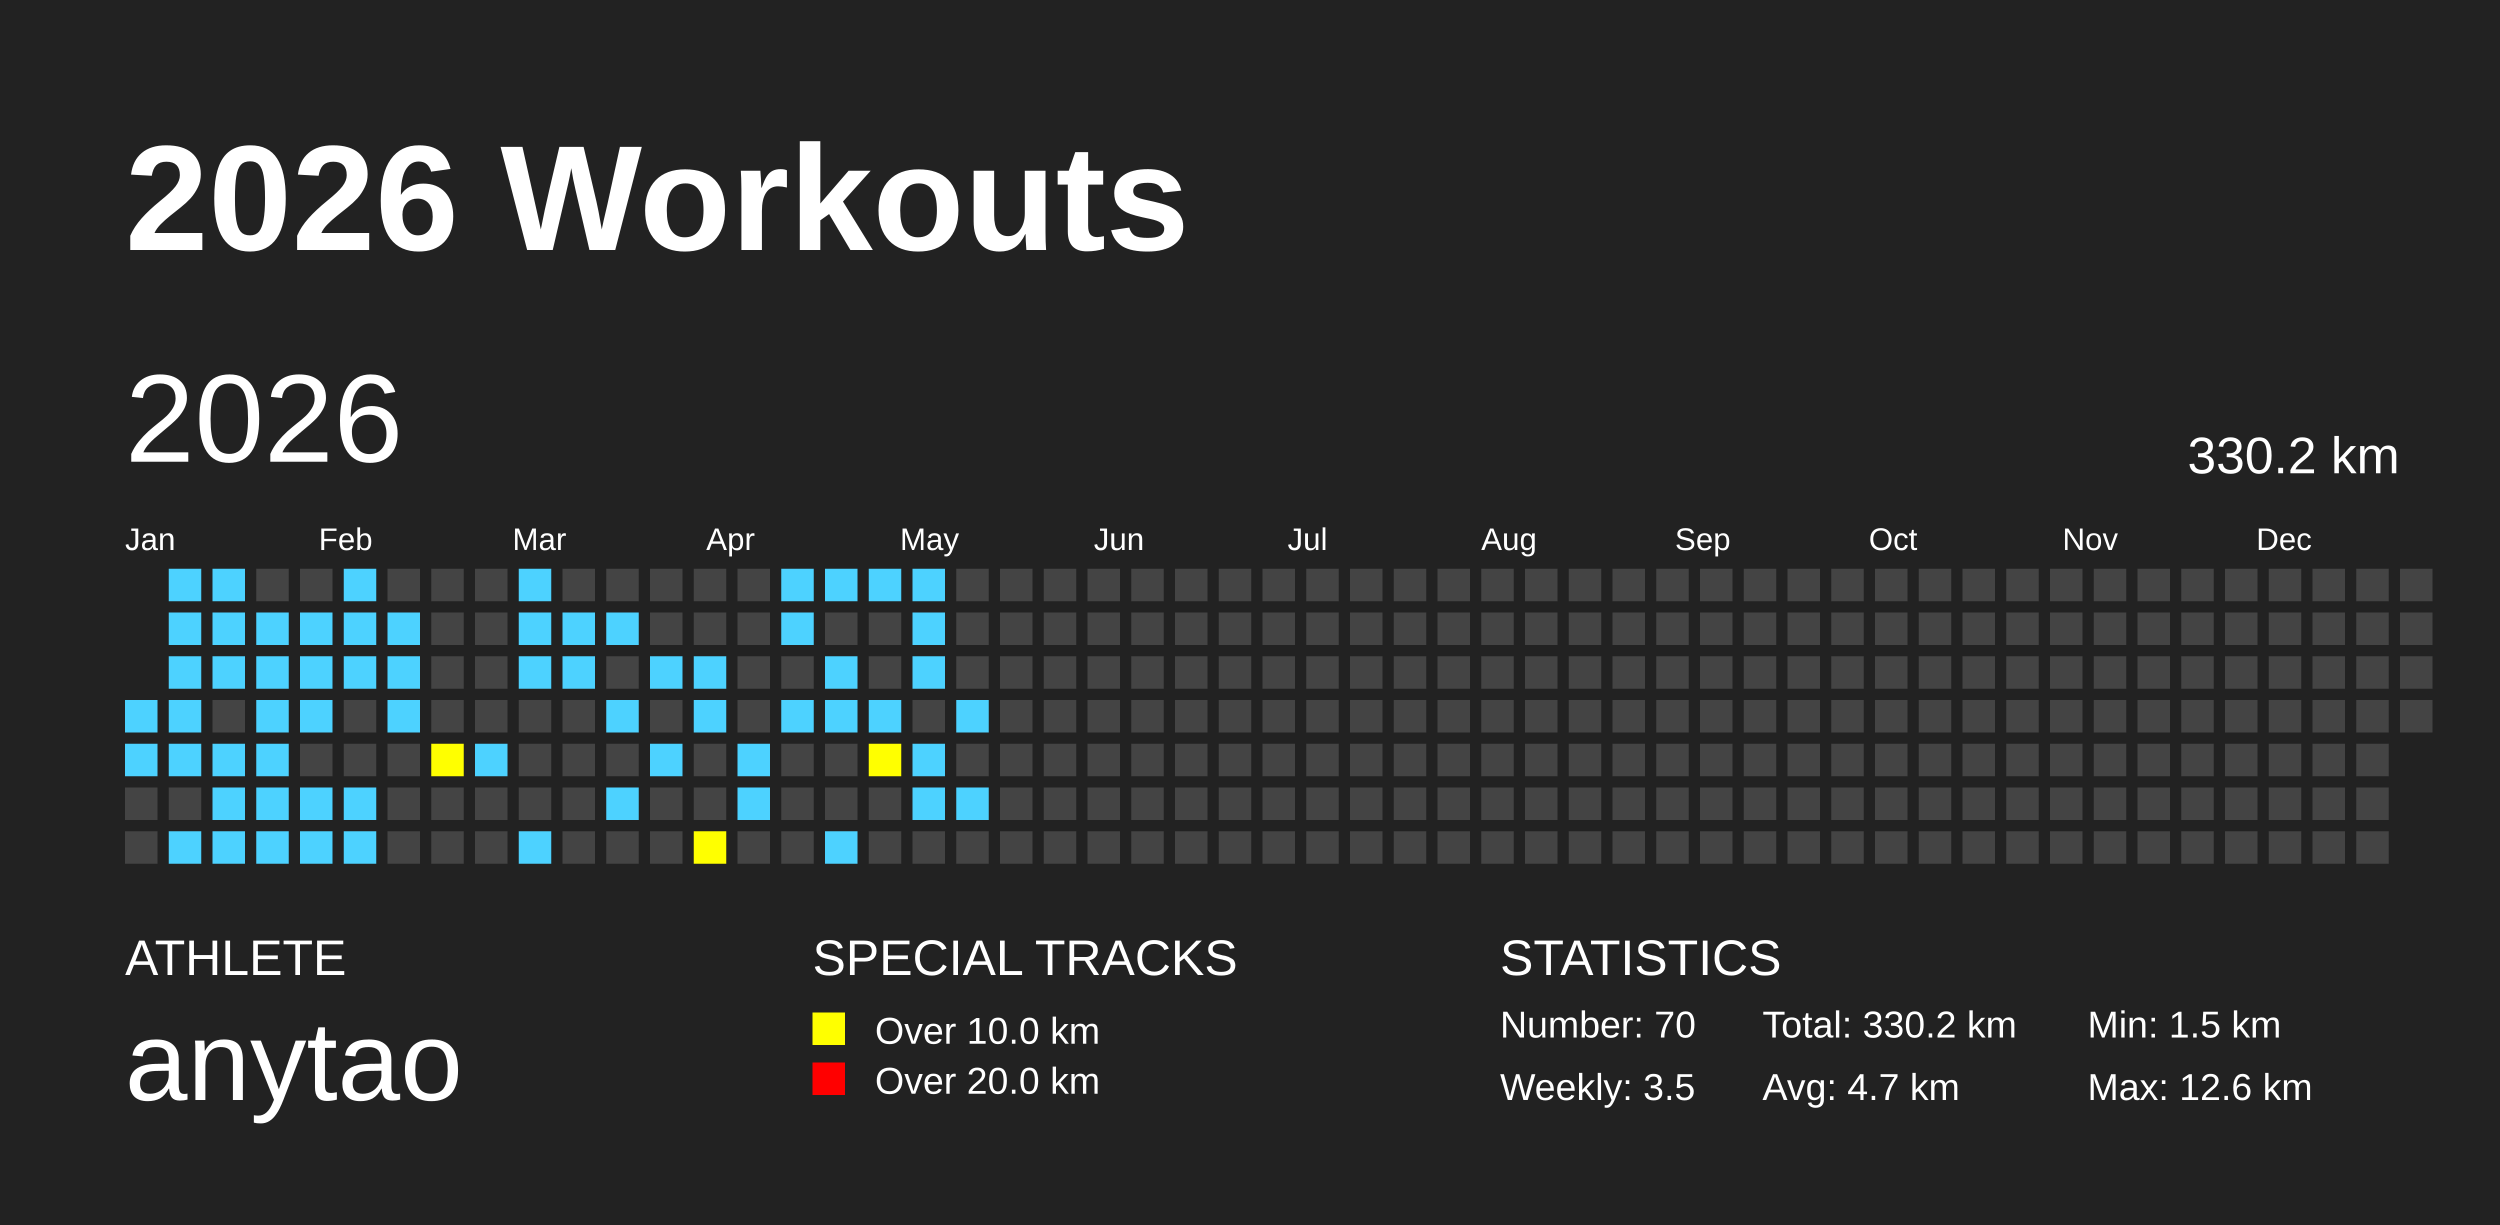
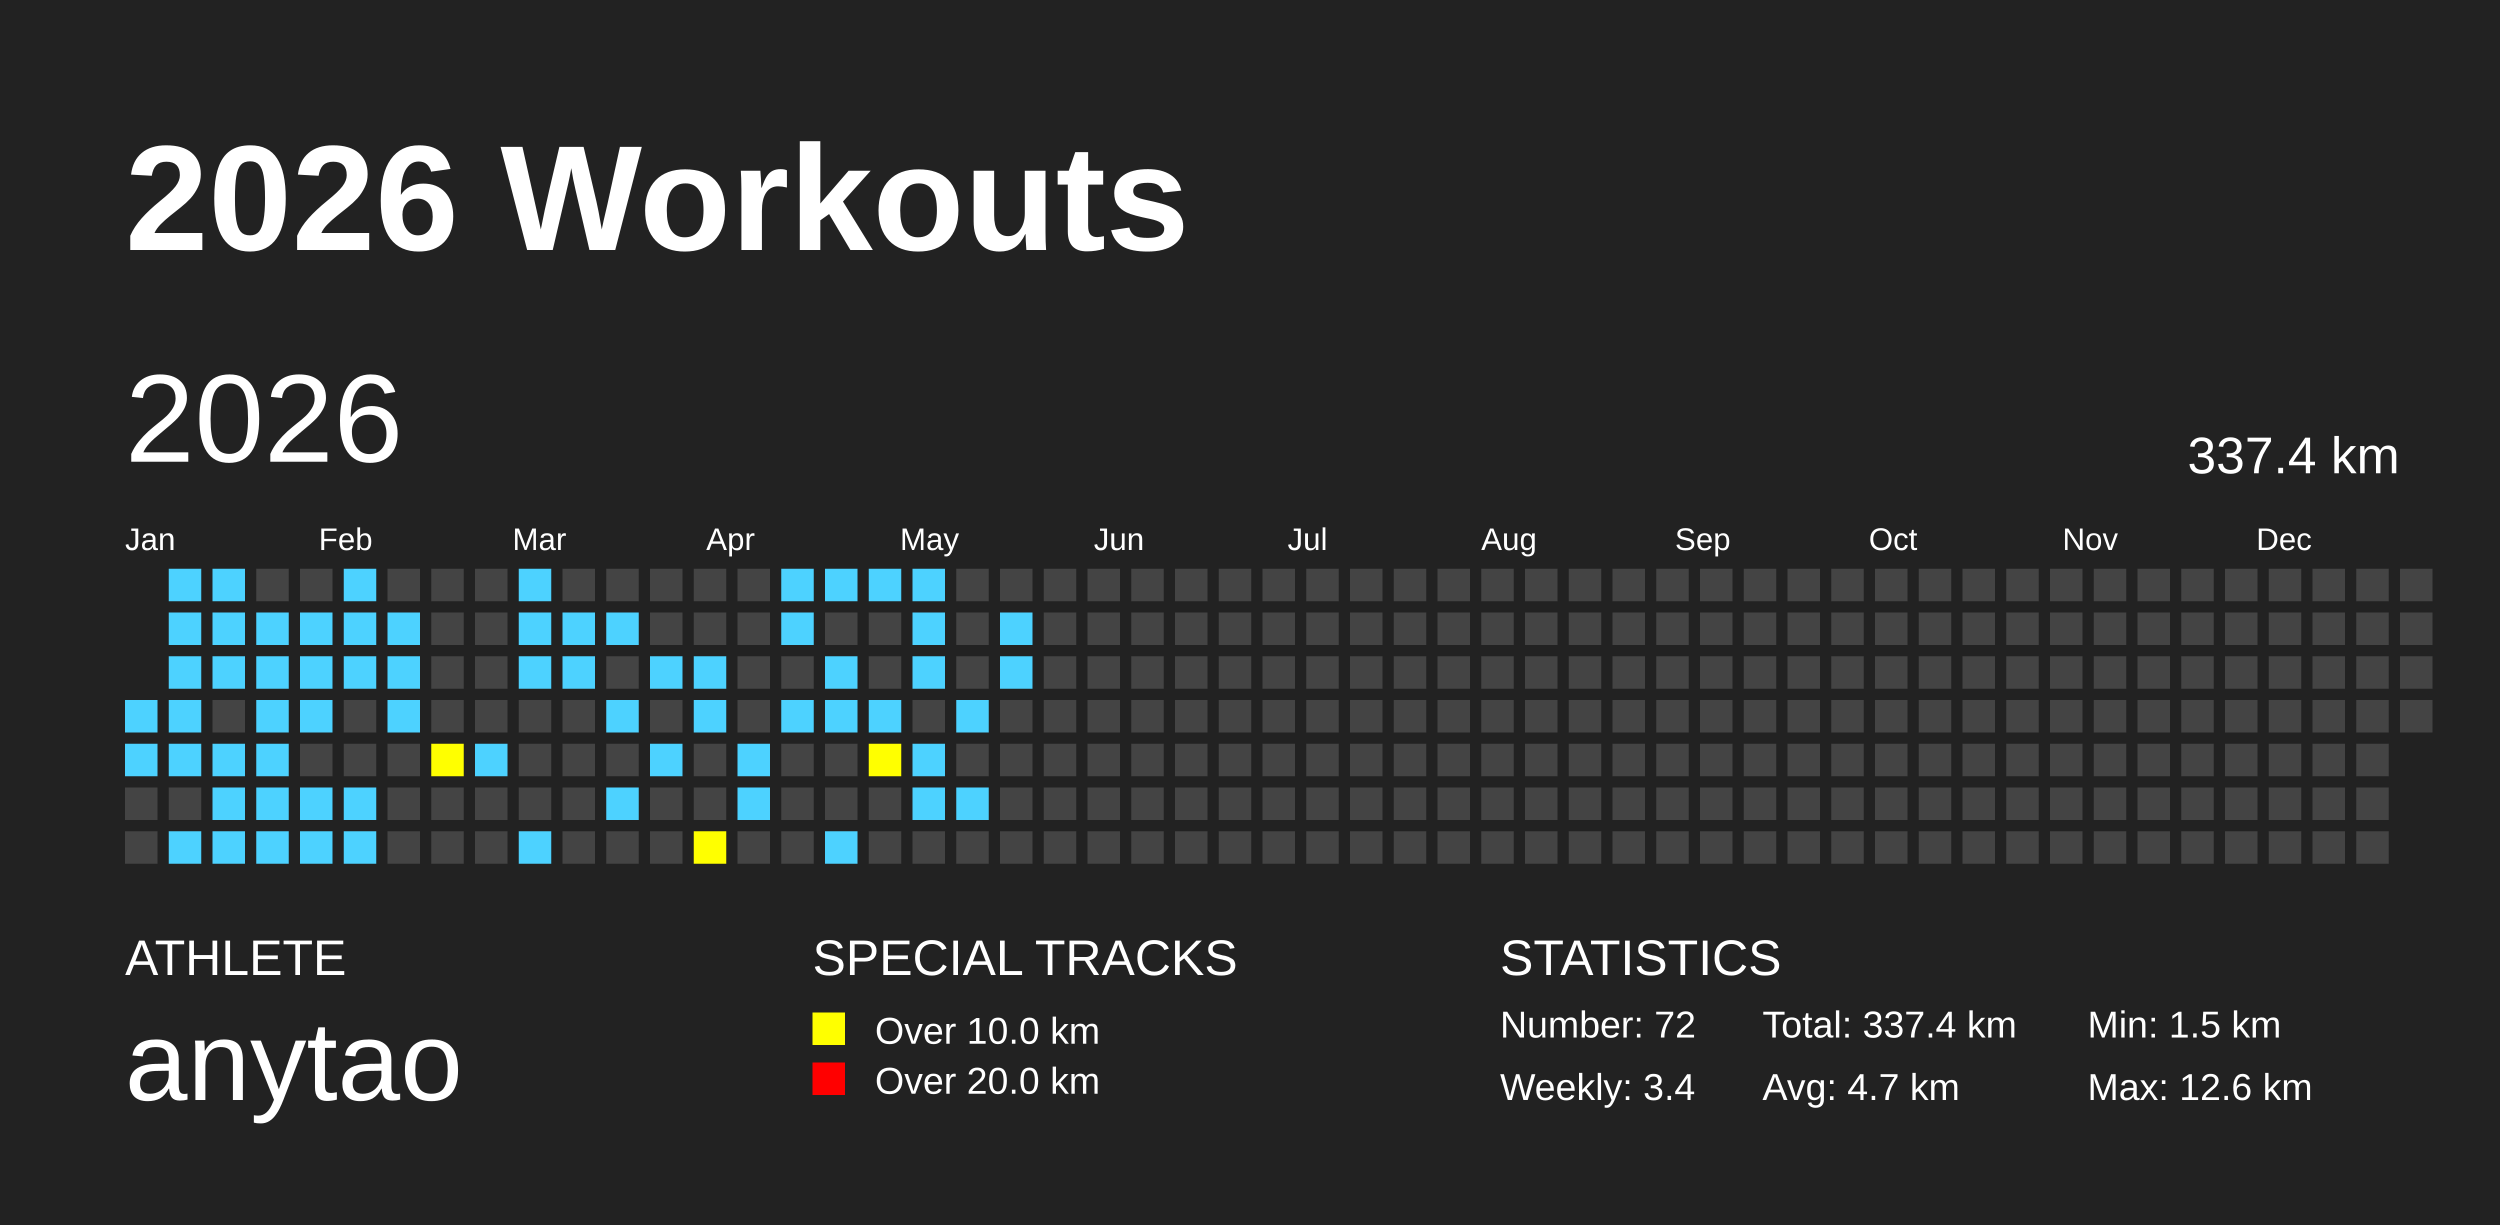
<svg xmlns="http://www.w3.org/2000/svg" baseProfile="full" height="98mm" version="1.1" viewBox="0,0,200,98" width="200mm">
  <defs />
  <rect fill="#222222" height="98" width="200" x="0" y="0" />
  <text fill="#FFFFFF" style="font-size:12px; font-family:Arial; font-weight:bold;" x="10" y="20">2026 Workouts</text>
  <text fill="#FFFFFF" style="font-size:4px; font-family:Arial" x="10" y="78">ATHLETE</text>
  <text fill="#FFFFFF" style="font-size:9px; font-family:Arial" x="10" y="88">anytao</text>
  <text fill="#FFFFFF" style="font-size:4px; font-family:Arial" x="65" y="78">SPECIAL TRACKS</text>
  <rect fill="yellow" height="2.6" width="2.6" x="65" y="81" />
  <text fill="#FFFFFF" style="font-size:3px; font-family:Arial" x="70" y="83.5">Over 10.0 km</text>
  <rect fill="red" height="2.6" width="2.6" x="65" y="85" />
  <text fill="#FFFFFF" style="font-size:3px; font-family:Arial" x="70" y="87.5">Over 20.0 km</text>
  <text fill="#FFFFFF" style="font-size:4px; font-family:Arial" x="120" y="78">STATISTICS</text>
-   <text fill="#FFFFFF" style="font-size:3px; font-family:Arial" x="120" y="83">Number: 70</text>
-   <text fill="#FFFFFF" style="font-size:3px; font-family:Arial" x="120" y="88">Weekly: 3.5</text>
-   <text fill="#FFFFFF" style="font-size:3px; font-family:Arial" x="141" y="83">Total: 330.2 km</text>
+   <text fill="#FFFFFF" style="font-size:3px; font-family:Arial" x="120" y="83">Number: 72</text>
+   <text fill="#FFFFFF" style="font-size:3px; font-family:Arial" x="120" y="88">Weekly: 3.4</text>
+   <text fill="#FFFFFF" style="font-size:3px; font-family:Arial" x="141" y="83">Total: 337.4 km</text>
  <text fill="#FFFFFF" style="font-size:3px; font-family:Arial" x="141" y="88">Avg: 4.7 km</text>
  <text fill="#FFFFFF" style="font-size:3px; font-family:Arial" x="167" y="83">Min: 1.5 km</text>
  <text fill="#FFFFFF" style="font-size:3px; font-family:Arial" x="167" y="88">Max: 12.6 km</text>
  <text dominant-baseline="hanging" fill="#FFFFFF" style="font-size:10.0px; font-family:Arial;" x="10" y="30">2026</text>
-   <text dominant-baseline="hanging" fill="#FFFFFF" style="font-size:4.125px; font-family:Arial;" x="175" y="35">330.2 km</text>
+   <text dominant-baseline="hanging" fill="#FFFFFF" style="font-size:4.125px; font-family:Arial;" x="175" y="35">337.4 km</text>
  <text fill="#FFFFFF" style="font-size:2.5px; font-family:Arial" x="10.0" y="44">Jan</text>
  <text fill="#FFFFFF" style="font-size:2.5px; font-family:Arial" x="25.5" y="44">Feb</text>
  <text fill="#FFFFFF" style="font-size:2.5px; font-family:Arial" x="41.0" y="44">Mar</text>
  <text fill="#FFFFFF" style="font-size:2.5px; font-family:Arial" x="56.5" y="44">Apr</text>
  <text fill="#FFFFFF" style="font-size:2.5px; font-family:Arial" x="72.0" y="44">May</text>
  <text fill="#FFFFFF" style="font-size:2.5px; font-family:Arial" x="87.5" y="44">Jun</text>
  <text fill="#FFFFFF" style="font-size:2.5px; font-family:Arial" x="103.0" y="44">Jul</text>
  <text fill="#FFFFFF" style="font-size:2.5px; font-family:Arial" x="118.5" y="44">Aug</text>
  <text fill="#FFFFFF" style="font-size:2.5px; font-family:Arial" x="134.0" y="44">Sep</text>
  <text fill="#FFFFFF" style="font-size:2.5px; font-family:Arial" x="149.5" y="44">Oct</text>
  <text fill="#FFFFFF" style="font-size:2.5px; font-family:Arial" x="165.0" y="44">Nov</text>
  <text fill="#FFFFFF" style="font-size:2.5px; font-family:Arial" x="180.5" y="44">Dec</text>
  <rect fill="#4DD2FF" height="2.6" width="2.6" x="10.0" y="56.0" />
  <rect fill="#4DD2FF" height="2.6" width="2.6" x="10.0" y="59.5" />
  <rect fill="#444444" height="2.6" width="2.6" x="10.0" y="63.0" />
  <rect fill="#444444" height="2.6" width="2.6" x="10.0" y="66.5" />
  <rect fill="#4DD2FF" height="2.6" width="2.6" x="13.5" y="45.5" />
  <rect fill="#4DD2FF" height="2.6" width="2.6" x="13.5" y="49.0" />
  <rect fill="#4DD2FF" height="2.6" width="2.6" x="13.5" y="52.5" />
  <rect fill="#4DD2FF" height="2.6" width="2.6" x="13.5" y="56.0" />
  <rect fill="#4DD2FF" height="2.6" width="2.6" x="13.5" y="59.5" />
  <rect fill="#444444" height="2.6" width="2.6" x="13.5" y="63.0" />
  <rect fill="#4DD2FF" height="2.6" width="2.6" x="13.5" y="66.5" />
  <rect fill="#4DD2FF" height="2.6" width="2.6" x="17.0" y="45.5" />
  <rect fill="#4DD2FF" height="2.6" width="2.6" x="17.0" y="49.0" />
  <rect fill="#4DD2FF" height="2.6" width="2.6" x="17.0" y="52.5" />
  <rect fill="#444444" height="2.6" width="2.6" x="17.0" y="56.0" />
  <rect fill="#4DD2FF" height="2.6" width="2.6" x="17.0" y="59.5" />
  <rect fill="#4DD2FF" height="2.6" width="2.6" x="17.0" y="63.0" />
  <rect fill="#4DD2FF" height="2.6" width="2.6" x="17.0" y="66.5" />
  <rect fill="#444444" height="2.6" width="2.6" x="20.5" y="45.5" />
  <rect fill="#4DD2FF" height="2.6" width="2.6" x="20.5" y="49.0" />
  <rect fill="#4DD2FF" height="2.6" width="2.6" x="20.5" y="52.5" />
  <rect fill="#4DD2FF" height="2.6" width="2.6" x="20.5" y="56.0" />
  <rect fill="#4DD2FF" height="2.6" width="2.6" x="20.5" y="59.5" />
  <rect fill="#4DD2FF" height="2.6" width="2.6" x="20.5" y="63.0" />
  <rect fill="#4DD2FF" height="2.6" width="2.6" x="20.5" y="66.5" />
  <rect fill="#444444" height="2.6" width="2.6" x="24.0" y="45.5" />
  <rect fill="#4DD2FF" height="2.6" width="2.6" x="24.0" y="49.0" />
  <rect fill="#4DD2FF" height="2.6" width="2.6" x="24.0" y="52.5" />
  <rect fill="#4DD2FF" height="2.6" width="2.6" x="24.0" y="56.0" />
  <rect fill="#444444" height="2.6" width="2.6" x="24.0" y="59.5" />
  <rect fill="#4DD2FF" height="2.6" width="2.6" x="24.0" y="63.0" />
  <rect fill="#4DD2FF" height="2.6" width="2.6" x="24.0" y="66.5" />
  <rect fill="#4DD2FF" height="2.6" width="2.6" x="27.5" y="45.5" />
  <rect fill="#4DD2FF" height="2.6" width="2.6" x="27.5" y="49.0" />
  <rect fill="#4DD2FF" height="2.6" width="2.6" x="27.5" y="52.5" />
  <rect fill="#444444" height="2.6" width="2.6" x="27.5" y="56.0" />
  <rect fill="#444444" height="2.6" width="2.6" x="27.5" y="59.5" />
  <rect fill="#4DD2FF" height="2.6" width="2.6" x="27.5" y="63.0" />
  <rect fill="#4DD2FF" height="2.6" width="2.6" x="27.5" y="66.5" />
  <rect fill="#444444" height="2.6" width="2.6" x="31.0" y="45.5" />
  <rect fill="#4DD2FF" height="2.6" width="2.6" x="31.0" y="49.0" />
  <rect fill="#4DD2FF" height="2.6" width="2.6" x="31.0" y="52.5" />
  <rect fill="#4DD2FF" height="2.6" width="2.6" x="31.0" y="56.0" />
  <rect fill="#444444" height="2.6" width="2.6" x="31.0" y="59.5" />
  <rect fill="#444444" height="2.6" width="2.6" x="31.0" y="63.0" />
  <rect fill="#444444" height="2.6" width="2.6" x="31.0" y="66.5" />
  <rect fill="#444444" height="2.6" width="2.6" x="34.5" y="45.5" />
  <rect fill="#444444" height="2.6" width="2.6" x="34.5" y="49.0" />
  <rect fill="#444444" height="2.6" width="2.6" x="34.5" y="52.5" />
  <rect fill="#444444" height="2.6" width="2.6" x="34.5" y="56.0" />
  <rect fill="yellow" height="2.6" width="2.6" x="34.5" y="59.5" />
  <rect fill="#444444" height="2.6" width="2.6" x="34.5" y="63.0" />
  <rect fill="#444444" height="2.6" width="2.6" x="34.5" y="66.5" />
  <rect fill="#444444" height="2.6" width="2.6" x="38.0" y="45.5" />
  <rect fill="#444444" height="2.6" width="2.6" x="38.0" y="49.0" />
  <rect fill="#444444" height="2.6" width="2.6" x="38.0" y="52.5" />
  <rect fill="#444444" height="2.6" width="2.6" x="38.0" y="56.0" />
  <rect fill="#4DD2FF" height="2.6" width="2.6" x="38.0" y="59.5" />
  <rect fill="#444444" height="2.6" width="2.6" x="38.0" y="63.0" />
  <rect fill="#444444" height="2.6" width="2.6" x="38.0" y="66.5" />
  <rect fill="#4DD2FF" height="2.6" width="2.6" x="41.5" y="45.5" />
  <rect fill="#4DD2FF" height="2.6" width="2.6" x="41.5" y="49.0" />
  <rect fill="#4DD2FF" height="2.6" width="2.6" x="41.5" y="52.5" />
  <rect fill="#444444" height="2.6" width="2.6" x="41.5" y="56.0" />
  <rect fill="#444444" height="2.6" width="2.6" x="41.5" y="59.5" />
  <rect fill="#444444" height="2.6" width="2.6" x="41.5" y="63.0" />
  <rect fill="#4DD2FF" height="2.6" width="2.6" x="41.5" y="66.5" />
  <rect fill="#444444" height="2.6" width="2.6" x="45.0" y="45.5" />
  <rect fill="#4DD2FF" height="2.6" width="2.6" x="45.0" y="49.0" />
  <rect fill="#4DD2FF" height="2.6" width="2.6" x="45.0" y="52.5" />
  <rect fill="#444444" height="2.6" width="2.6" x="45.0" y="56.0" />
  <rect fill="#444444" height="2.6" width="2.6" x="45.0" y="59.5" />
  <rect fill="#444444" height="2.6" width="2.6" x="45.0" y="63.0" />
  <rect fill="#444444" height="2.6" width="2.6" x="45.0" y="66.5" />
  <rect fill="#444444" height="2.6" width="2.6" x="48.5" y="45.5" />
  <rect fill="#4DD2FF" height="2.6" width="2.6" x="48.5" y="49.0" />
  <rect fill="#444444" height="2.6" width="2.6" x="48.5" y="52.5" />
  <rect fill="#4DD2FF" height="2.6" width="2.6" x="48.5" y="56.0" />
  <rect fill="#444444" height="2.6" width="2.6" x="48.5" y="59.5" />
  <rect fill="#4DD2FF" height="2.6" width="2.6" x="48.5" y="63.0" />
  <rect fill="#444444" height="2.6" width="2.6" x="48.5" y="66.5" />
  <rect fill="#444444" height="2.6" width="2.6" x="52.0" y="45.5" />
  <rect fill="#444444" height="2.6" width="2.6" x="52.0" y="49.0" />
  <rect fill="#4DD2FF" height="2.6" width="2.6" x="52.0" y="52.5" />
  <rect fill="#444444" height="2.6" width="2.6" x="52.0" y="56.0" />
  <rect fill="#4DD2FF" height="2.6" width="2.6" x="52.0" y="59.5" />
  <rect fill="#444444" height="2.6" width="2.6" x="52.0" y="63.0" />
  <rect fill="#444444" height="2.6" width="2.6" x="52.0" y="66.5" />
  <rect fill="#444444" height="2.6" width="2.6" x="55.5" y="45.5" />
  <rect fill="#444444" height="2.6" width="2.6" x="55.5" y="49.0" />
  <rect fill="#4DD2FF" height="2.6" width="2.6" x="55.5" y="52.5" />
  <rect fill="#4DD2FF" height="2.6" width="2.6" x="55.5" y="56.0" />
  <rect fill="#444444" height="2.6" width="2.6" x="55.5" y="59.5" />
  <rect fill="#444444" height="2.6" width="2.6" x="55.5" y="63.0" />
  <rect fill="yellow" height="2.6" width="2.6" x="55.5" y="66.5" />
  <rect fill="#444444" height="2.6" width="2.6" x="59.0" y="45.5" />
  <rect fill="#444444" height="2.6" width="2.6" x="59.0" y="49.0" />
  <rect fill="#444444" height="2.6" width="2.6" x="59.0" y="52.5" />
  <rect fill="#444444" height="2.6" width="2.6" x="59.0" y="56.0" />
  <rect fill="#4DD2FF" height="2.6" width="2.6" x="59.0" y="59.5" />
  <rect fill="#4DD2FF" height="2.6" width="2.6" x="59.0" y="63.0" />
  <rect fill="#444444" height="2.6" width="2.6" x="59.0" y="66.5" />
  <rect fill="#4DD2FF" height="2.6" width="2.6" x="62.5" y="45.5" />
  <rect fill="#4DD2FF" height="2.6" width="2.6" x="62.5" y="49.0" />
  <rect fill="#444444" height="2.6" width="2.6" x="62.5" y="52.5" />
  <rect fill="#4DD2FF" height="2.6" width="2.6" x="62.5" y="56.0" />
  <rect fill="#444444" height="2.6" width="2.6" x="62.5" y="59.5" />
  <rect fill="#444444" height="2.6" width="2.6" x="62.5" y="63.0" />
  <rect fill="#444444" height="2.6" width="2.6" x="62.5" y="66.5" />
  <rect fill="#4DD2FF" height="2.6" width="2.6" x="66.0" y="45.5" />
  <rect fill="#444444" height="2.6" width="2.6" x="66.0" y="49.0" />
  <rect fill="#4DD2FF" height="2.6" width="2.6" x="66.0" y="52.5" />
  <rect fill="#4DD2FF" height="2.6" width="2.6" x="66.0" y="56.0" />
  <rect fill="#444444" height="2.6" width="2.6" x="66.0" y="59.5" />
  <rect fill="#444444" height="2.6" width="2.6" x="66.0" y="63.0" />
  <rect fill="#4DD2FF" height="2.6" width="2.6" x="66.0" y="66.5" />
  <rect fill="#4DD2FF" height="2.6" width="2.6" x="69.5" y="45.5" />
  <rect fill="#444444" height="2.6" width="2.6" x="69.5" y="49.0" />
  <rect fill="#444444" height="2.6" width="2.6" x="69.5" y="52.5" />
  <rect fill="#4DD2FF" height="2.6" width="2.6" x="69.5" y="56.0" />
  <rect fill="yellow" height="2.6" width="2.6" x="69.5" y="59.5" />
  <rect fill="#444444" height="2.6" width="2.6" x="69.5" y="63.0" />
  <rect fill="#444444" height="2.6" width="2.6" x="69.5" y="66.5" />
  <rect fill="#4DD2FF" height="2.6" width="2.6" x="73.0" y="45.5" />
  <rect fill="#4DD2FF" height="2.6" width="2.6" x="73.0" y="49.0" />
  <rect fill="#4DD2FF" height="2.6" width="2.6" x="73.0" y="52.5" />
  <rect fill="#444444" height="2.6" width="2.6" x="73.0" y="56.0" />
  <rect fill="#4DD2FF" height="2.6" width="2.6" x="73.0" y="59.5" />
  <rect fill="#4DD2FF" height="2.6" width="2.6" x="73.0" y="63.0" />
  <rect fill="#444444" height="2.6" width="2.6" x="73.0" y="66.5" />
  <rect fill="#444444" height="2.6" width="2.6" x="76.5" y="45.5" />
  <rect fill="#444444" height="2.6" width="2.6" x="76.5" y="49.0" />
  <rect fill="#444444" height="2.6" width="2.6" x="76.5" y="52.5" />
  <rect fill="#4DD2FF" height="2.6" width="2.6" x="76.5" y="56.0" />
  <rect fill="#444444" height="2.6" width="2.6" x="76.5" y="59.5" />
  <rect fill="#4DD2FF" height="2.6" width="2.6" x="76.5" y="63.0" />
  <rect fill="#444444" height="2.6" width="2.6" x="76.5" y="66.5" />
  <rect fill="#444444" height="2.6" width="2.6" x="80.0" y="45.5" />
-   <rect fill="#444444" height="2.6" width="2.6" x="80.0" y="49.0" />
-   <rect fill="#444444" height="2.6" width="2.6" x="80.0" y="52.5" />
+   <rect fill="#4DD2FF" height="2.6" width="2.6" x="80.0" y="49.0" />
+   <rect fill="#4DD2FF" height="2.6" width="2.6" x="80.0" y="52.5" />
  <rect fill="#444444" height="2.6" width="2.6" x="80.0" y="56.0" />
  <rect fill="#444444" height="2.6" width="2.6" x="80.0" y="59.5" />
  <rect fill="#444444" height="2.6" width="2.6" x="80.0" y="63.0" />
  <rect fill="#444444" height="2.6" width="2.6" x="80.0" y="66.5" />
  <rect fill="#444444" height="2.6" width="2.6" x="83.5" y="45.5" />
  <rect fill="#444444" height="2.6" width="2.6" x="83.5" y="49.0" />
  <rect fill="#444444" height="2.6" width="2.6" x="83.5" y="52.5" />
  <rect fill="#444444" height="2.6" width="2.6" x="83.5" y="56.0" />
  <rect fill="#444444" height="2.6" width="2.6" x="83.5" y="59.5" />
  <rect fill="#444444" height="2.6" width="2.6" x="83.5" y="63.0" />
  <rect fill="#444444" height="2.6" width="2.6" x="83.5" y="66.5" />
  <rect fill="#444444" height="2.6" width="2.6" x="87.0" y="45.5" />
  <rect fill="#444444" height="2.6" width="2.6" x="87.0" y="49.0" />
  <rect fill="#444444" height="2.6" width="2.6" x="87.0" y="52.5" />
  <rect fill="#444444" height="2.6" width="2.6" x="87.0" y="56.0" />
  <rect fill="#444444" height="2.6" width="2.6" x="87.0" y="59.5" />
  <rect fill="#444444" height="2.6" width="2.6" x="87.0" y="63.0" />
  <rect fill="#444444" height="2.6" width="2.6" x="87.0" y="66.5" />
  <rect fill="#444444" height="2.6" width="2.6" x="90.5" y="45.5" />
  <rect fill="#444444" height="2.6" width="2.6" x="90.5" y="49.0" />
  <rect fill="#444444" height="2.6" width="2.6" x="90.5" y="52.5" />
  <rect fill="#444444" height="2.6" width="2.6" x="90.5" y="56.0" />
  <rect fill="#444444" height="2.6" width="2.6" x="90.5" y="59.5" />
  <rect fill="#444444" height="2.6" width="2.6" x="90.5" y="63.0" />
  <rect fill="#444444" height="2.6" width="2.6" x="90.5" y="66.5" />
  <rect fill="#444444" height="2.6" width="2.6" x="94.0" y="45.5" />
  <rect fill="#444444" height="2.6" width="2.6" x="94.0" y="49.0" />
  <rect fill="#444444" height="2.6" width="2.6" x="94.0" y="52.5" />
  <rect fill="#444444" height="2.6" width="2.6" x="94.0" y="56.0" />
  <rect fill="#444444" height="2.6" width="2.6" x="94.0" y="59.5" />
  <rect fill="#444444" height="2.6" width="2.6" x="94.0" y="63.0" />
  <rect fill="#444444" height="2.6" width="2.6" x="94.0" y="66.5" />
  <rect fill="#444444" height="2.6" width="2.6" x="97.5" y="45.5" />
  <rect fill="#444444" height="2.6" width="2.6" x="97.5" y="49.0" />
  <rect fill="#444444" height="2.6" width="2.6" x="97.5" y="52.5" />
  <rect fill="#444444" height="2.6" width="2.6" x="97.5" y="56.0" />
  <rect fill="#444444" height="2.6" width="2.6" x="97.5" y="59.5" />
  <rect fill="#444444" height="2.6" width="2.6" x="97.5" y="63.0" />
  <rect fill="#444444" height="2.6" width="2.6" x="97.5" y="66.5" />
  <rect fill="#444444" height="2.6" width="2.6" x="101.0" y="45.5" />
  <rect fill="#444444" height="2.6" width="2.6" x="101.0" y="49.0" />
  <rect fill="#444444" height="2.6" width="2.6" x="101.0" y="52.5" />
  <rect fill="#444444" height="2.6" width="2.6" x="101.0" y="56.0" />
  <rect fill="#444444" height="2.6" width="2.6" x="101.0" y="59.5" />
  <rect fill="#444444" height="2.6" width="2.6" x="101.0" y="63.0" />
  <rect fill="#444444" height="2.6" width="2.6" x="101.0" y="66.5" />
  <rect fill="#444444" height="2.6" width="2.6" x="104.5" y="45.5" />
  <rect fill="#444444" height="2.6" width="2.6" x="104.5" y="49.0" />
  <rect fill="#444444" height="2.6" width="2.6" x="104.5" y="52.5" />
  <rect fill="#444444" height="2.6" width="2.6" x="104.5" y="56.0" />
  <rect fill="#444444" height="2.6" width="2.6" x="104.5" y="59.5" />
  <rect fill="#444444" height="2.6" width="2.6" x="104.5" y="63.0" />
  <rect fill="#444444" height="2.6" width="2.6" x="104.5" y="66.5" />
  <rect fill="#444444" height="2.6" width="2.6" x="108.0" y="45.5" />
  <rect fill="#444444" height="2.6" width="2.6" x="108.0" y="49.0" />
  <rect fill="#444444" height="2.6" width="2.6" x="108.0" y="52.5" />
  <rect fill="#444444" height="2.6" width="2.6" x="108.0" y="56.0" />
  <rect fill="#444444" height="2.6" width="2.6" x="108.0" y="59.5" />
  <rect fill="#444444" height="2.6" width="2.6" x="108.0" y="63.0" />
  <rect fill="#444444" height="2.6" width="2.6" x="108.0" y="66.5" />
  <rect fill="#444444" height="2.6" width="2.6" x="111.5" y="45.5" />
  <rect fill="#444444" height="2.6" width="2.6" x="111.5" y="49.0" />
  <rect fill="#444444" height="2.6" width="2.6" x="111.5" y="52.5" />
  <rect fill="#444444" height="2.6" width="2.6" x="111.5" y="56.0" />
  <rect fill="#444444" height="2.6" width="2.6" x="111.5" y="59.5" />
  <rect fill="#444444" height="2.6" width="2.6" x="111.5" y="63.0" />
  <rect fill="#444444" height="2.6" width="2.6" x="111.5" y="66.5" />
  <rect fill="#444444" height="2.6" width="2.6" x="115.0" y="45.5" />
  <rect fill="#444444" height="2.6" width="2.6" x="115.0" y="49.0" />
  <rect fill="#444444" height="2.6" width="2.6" x="115.0" y="52.5" />
  <rect fill="#444444" height="2.6" width="2.6" x="115.0" y="56.0" />
  <rect fill="#444444" height="2.6" width="2.6" x="115.0" y="59.5" />
  <rect fill="#444444" height="2.6" width="2.6" x="115.0" y="63.0" />
  <rect fill="#444444" height="2.6" width="2.6" x="115.0" y="66.5" />
  <rect fill="#444444" height="2.6" width="2.6" x="118.5" y="45.5" />
  <rect fill="#444444" height="2.6" width="2.6" x="118.5" y="49.0" />
  <rect fill="#444444" height="2.6" width="2.6" x="118.5" y="52.5" />
  <rect fill="#444444" height="2.6" width="2.6" x="118.5" y="56.0" />
  <rect fill="#444444" height="2.6" width="2.6" x="118.5" y="59.5" />
  <rect fill="#444444" height="2.6" width="2.6" x="118.5" y="63.0" />
  <rect fill="#444444" height="2.6" width="2.6" x="118.5" y="66.5" />
  <rect fill="#444444" height="2.6" width="2.6" x="122.0" y="45.5" />
  <rect fill="#444444" height="2.6" width="2.6" x="122.0" y="49.0" />
  <rect fill="#444444" height="2.6" width="2.6" x="122.0" y="52.5" />
  <rect fill="#444444" height="2.6" width="2.6" x="122.0" y="56.0" />
  <rect fill="#444444" height="2.6" width="2.6" x="122.0" y="59.5" />
  <rect fill="#444444" height="2.6" width="2.6" x="122.0" y="63.0" />
  <rect fill="#444444" height="2.6" width="2.6" x="122.0" y="66.5" />
  <rect fill="#444444" height="2.6" width="2.6" x="125.5" y="45.5" />
  <rect fill="#444444" height="2.6" width="2.6" x="125.5" y="49.0" />
  <rect fill="#444444" height="2.6" width="2.6" x="125.5" y="52.5" />
  <rect fill="#444444" height="2.6" width="2.6" x="125.5" y="56.0" />
  <rect fill="#444444" height="2.6" width="2.6" x="125.5" y="59.5" />
  <rect fill="#444444" height="2.6" width="2.6" x="125.5" y="63.0" />
  <rect fill="#444444" height="2.6" width="2.6" x="125.5" y="66.5" />
  <rect fill="#444444" height="2.6" width="2.6" x="129.0" y="45.5" />
  <rect fill="#444444" height="2.6" width="2.6" x="129.0" y="49.0" />
  <rect fill="#444444" height="2.6" width="2.6" x="129.0" y="52.5" />
  <rect fill="#444444" height="2.6" width="2.6" x="129.0" y="56.0" />
  <rect fill="#444444" height="2.6" width="2.6" x="129.0" y="59.5" />
  <rect fill="#444444" height="2.6" width="2.6" x="129.0" y="63.0" />
  <rect fill="#444444" height="2.6" width="2.6" x="129.0" y="66.5" />
  <rect fill="#444444" height="2.6" width="2.6" x="132.5" y="45.5" />
  <rect fill="#444444" height="2.6" width="2.6" x="132.5" y="49.0" />
  <rect fill="#444444" height="2.6" width="2.6" x="132.5" y="52.5" />
  <rect fill="#444444" height="2.6" width="2.6" x="132.5" y="56.0" />
  <rect fill="#444444" height="2.6" width="2.6" x="132.5" y="59.5" />
  <rect fill="#444444" height="2.6" width="2.6" x="132.5" y="63.0" />
  <rect fill="#444444" height="2.6" width="2.6" x="132.5" y="66.5" />
  <rect fill="#444444" height="2.6" width="2.6" x="136.0" y="45.5" />
  <rect fill="#444444" height="2.6" width="2.6" x="136.0" y="49.0" />
  <rect fill="#444444" height="2.6" width="2.6" x="136.0" y="52.5" />
  <rect fill="#444444" height="2.6" width="2.6" x="136.0" y="56.0" />
  <rect fill="#444444" height="2.6" width="2.6" x="136.0" y="59.5" />
  <rect fill="#444444" height="2.6" width="2.6" x="136.0" y="63.0" />
  <rect fill="#444444" height="2.6" width="2.6" x="136.0" y="66.5" />
  <rect fill="#444444" height="2.6" width="2.6" x="139.5" y="45.5" />
  <rect fill="#444444" height="2.6" width="2.6" x="139.5" y="49.0" />
  <rect fill="#444444" height="2.6" width="2.6" x="139.5" y="52.5" />
  <rect fill="#444444" height="2.6" width="2.6" x="139.5" y="56.0" />
  <rect fill="#444444" height="2.6" width="2.6" x="139.5" y="59.5" />
  <rect fill="#444444" height="2.6" width="2.6" x="139.5" y="63.0" />
  <rect fill="#444444" height="2.6" width="2.6" x="139.5" y="66.5" />
  <rect fill="#444444" height="2.6" width="2.6" x="143.0" y="45.5" />
  <rect fill="#444444" height="2.6" width="2.6" x="143.0" y="49.0" />
  <rect fill="#444444" height="2.6" width="2.6" x="143.0" y="52.5" />
  <rect fill="#444444" height="2.6" width="2.6" x="143.0" y="56.0" />
  <rect fill="#444444" height="2.6" width="2.6" x="143.0" y="59.5" />
  <rect fill="#444444" height="2.6" width="2.6" x="143.0" y="63.0" />
  <rect fill="#444444" height="2.6" width="2.6" x="143.0" y="66.5" />
  <rect fill="#444444" height="2.6" width="2.6" x="146.5" y="45.5" />
  <rect fill="#444444" height="2.6" width="2.6" x="146.5" y="49.0" />
  <rect fill="#444444" height="2.6" width="2.6" x="146.5" y="52.5" />
  <rect fill="#444444" height="2.6" width="2.6" x="146.5" y="56.0" />
  <rect fill="#444444" height="2.6" width="2.6" x="146.5" y="59.5" />
  <rect fill="#444444" height="2.6" width="2.6" x="146.5" y="63.0" />
  <rect fill="#444444" height="2.6" width="2.6" x="146.5" y="66.5" />
  <rect fill="#444444" height="2.6" width="2.6" x="150.0" y="45.5" />
  <rect fill="#444444" height="2.6" width="2.6" x="150.0" y="49.0" />
  <rect fill="#444444" height="2.6" width="2.6" x="150.0" y="52.5" />
  <rect fill="#444444" height="2.6" width="2.6" x="150.0" y="56.0" />
  <rect fill="#444444" height="2.6" width="2.6" x="150.0" y="59.5" />
  <rect fill="#444444" height="2.6" width="2.6" x="150.0" y="63.0" />
  <rect fill="#444444" height="2.6" width="2.6" x="150.0" y="66.5" />
  <rect fill="#444444" height="2.6" width="2.6" x="153.5" y="45.5" />
  <rect fill="#444444" height="2.6" width="2.6" x="153.5" y="49.0" />
  <rect fill="#444444" height="2.6" width="2.6" x="153.5" y="52.5" />
  <rect fill="#444444" height="2.6" width="2.6" x="153.5" y="56.0" />
  <rect fill="#444444" height="2.6" width="2.6" x="153.5" y="59.5" />
  <rect fill="#444444" height="2.6" width="2.6" x="153.5" y="63.0" />
  <rect fill="#444444" height="2.6" width="2.6" x="153.5" y="66.5" />
  <rect fill="#444444" height="2.6" width="2.6" x="157.0" y="45.5" />
  <rect fill="#444444" height="2.6" width="2.6" x="157.0" y="49.0" />
  <rect fill="#444444" height="2.6" width="2.6" x="157.0" y="52.5" />
  <rect fill="#444444" height="2.6" width="2.6" x="157.0" y="56.0" />
  <rect fill="#444444" height="2.6" width="2.6" x="157.0" y="59.5" />
  <rect fill="#444444" height="2.6" width="2.6" x="157.0" y="63.0" />
  <rect fill="#444444" height="2.6" width="2.6" x="157.0" y="66.5" />
  <rect fill="#444444" height="2.6" width="2.6" x="160.5" y="45.5" />
  <rect fill="#444444" height="2.6" width="2.6" x="160.5" y="49.0" />
  <rect fill="#444444" height="2.6" width="2.6" x="160.5" y="52.5" />
  <rect fill="#444444" height="2.6" width="2.6" x="160.5" y="56.0" />
  <rect fill="#444444" height="2.6" width="2.6" x="160.5" y="59.5" />
  <rect fill="#444444" height="2.6" width="2.6" x="160.5" y="63.0" />
  <rect fill="#444444" height="2.6" width="2.6" x="160.5" y="66.5" />
  <rect fill="#444444" height="2.6" width="2.6" x="164.0" y="45.5" />
  <rect fill="#444444" height="2.6" width="2.6" x="164.0" y="49.0" />
  <rect fill="#444444" height="2.6" width="2.6" x="164.0" y="52.5" />
  <rect fill="#444444" height="2.6" width="2.6" x="164.0" y="56.0" />
  <rect fill="#444444" height="2.6" width="2.6" x="164.0" y="59.5" />
  <rect fill="#444444" height="2.6" width="2.6" x="164.0" y="63.0" />
  <rect fill="#444444" height="2.6" width="2.6" x="164.0" y="66.5" />
  <rect fill="#444444" height="2.6" width="2.6" x="167.5" y="45.5" />
  <rect fill="#444444" height="2.6" width="2.6" x="167.5" y="49.0" />
  <rect fill="#444444" height="2.6" width="2.6" x="167.5" y="52.5" />
  <rect fill="#444444" height="2.6" width="2.6" x="167.5" y="56.0" />
  <rect fill="#444444" height="2.6" width="2.6" x="167.5" y="59.5" />
  <rect fill="#444444" height="2.6" width="2.6" x="167.5" y="63.0" />
  <rect fill="#444444" height="2.6" width="2.6" x="167.5" y="66.5" />
  <rect fill="#444444" height="2.6" width="2.6" x="171.0" y="45.5" />
  <rect fill="#444444" height="2.6" width="2.6" x="171.0" y="49.0" />
  <rect fill="#444444" height="2.6" width="2.6" x="171.0" y="52.5" />
  <rect fill="#444444" height="2.6" width="2.6" x="171.0" y="56.0" />
  <rect fill="#444444" height="2.6" width="2.6" x="171.0" y="59.5" />
  <rect fill="#444444" height="2.6" width="2.6" x="171.0" y="63.0" />
  <rect fill="#444444" height="2.6" width="2.6" x="171.0" y="66.5" />
  <rect fill="#444444" height="2.6" width="2.6" x="174.5" y="45.5" />
  <rect fill="#444444" height="2.6" width="2.6" x="174.5" y="49.0" />
  <rect fill="#444444" height="2.6" width="2.6" x="174.5" y="52.5" />
  <rect fill="#444444" height="2.6" width="2.6" x="174.5" y="56.0" />
  <rect fill="#444444" height="2.6" width="2.6" x="174.5" y="59.5" />
  <rect fill="#444444" height="2.6" width="2.6" x="174.5" y="63.0" />
  <rect fill="#444444" height="2.6" width="2.6" x="174.5" y="66.5" />
  <rect fill="#444444" height="2.6" width="2.6" x="178.0" y="45.5" />
  <rect fill="#444444" height="2.6" width="2.6" x="178.0" y="49.0" />
  <rect fill="#444444" height="2.6" width="2.6" x="178.0" y="52.5" />
  <rect fill="#444444" height="2.6" width="2.6" x="178.0" y="56.0" />
  <rect fill="#444444" height="2.6" width="2.6" x="178.0" y="59.5" />
  <rect fill="#444444" height="2.6" width="2.6" x="178.0" y="63.0" />
  <rect fill="#444444" height="2.6" width="2.6" x="178.0" y="66.5" />
  <rect fill="#444444" height="2.6" width="2.6" x="181.5" y="45.5" />
  <rect fill="#444444" height="2.6" width="2.6" x="181.5" y="49.0" />
  <rect fill="#444444" height="2.6" width="2.6" x="181.5" y="52.5" />
  <rect fill="#444444" height="2.6" width="2.6" x="181.5" y="56.0" />
  <rect fill="#444444" height="2.6" width="2.6" x="181.5" y="59.5" />
  <rect fill="#444444" height="2.6" width="2.6" x="181.5" y="63.0" />
  <rect fill="#444444" height="2.6" width="2.6" x="181.5" y="66.5" />
  <rect fill="#444444" height="2.6" width="2.6" x="185.0" y="45.5" />
  <rect fill="#444444" height="2.6" width="2.6" x="185.0" y="49.0" />
  <rect fill="#444444" height="2.6" width="2.6" x="185.0" y="52.5" />
  <rect fill="#444444" height="2.6" width="2.6" x="185.0" y="56.0" />
  <rect fill="#444444" height="2.6" width="2.6" x="185.0" y="59.5" />
  <rect fill="#444444" height="2.6" width="2.6" x="185.0" y="63.0" />
  <rect fill="#444444" height="2.6" width="2.6" x="185.0" y="66.5" />
  <rect fill="#444444" height="2.6" width="2.6" x="188.5" y="45.5" />
  <rect fill="#444444" height="2.6" width="2.6" x="188.5" y="49.0" />
  <rect fill="#444444" height="2.6" width="2.6" x="188.5" y="52.5" />
  <rect fill="#444444" height="2.6" width="2.6" x="188.5" y="56.0" />
  <rect fill="#444444" height="2.6" width="2.6" x="188.5" y="59.5" />
  <rect fill="#444444" height="2.6" width="2.6" x="188.5" y="63.0" />
  <rect fill="#444444" height="2.6" width="2.6" x="188.5" y="66.5" />
  <rect fill="#444444" height="2.6" width="2.6" x="192.0" y="45.5" />
  <rect fill="#444444" height="2.6" width="2.6" x="192.0" y="49.0" />
  <rect fill="#444444" height="2.6" width="2.6" x="192.0" y="52.5" />
  <rect fill="#444444" height="2.6" width="2.6" x="192.0" y="56.0" />
</svg>
